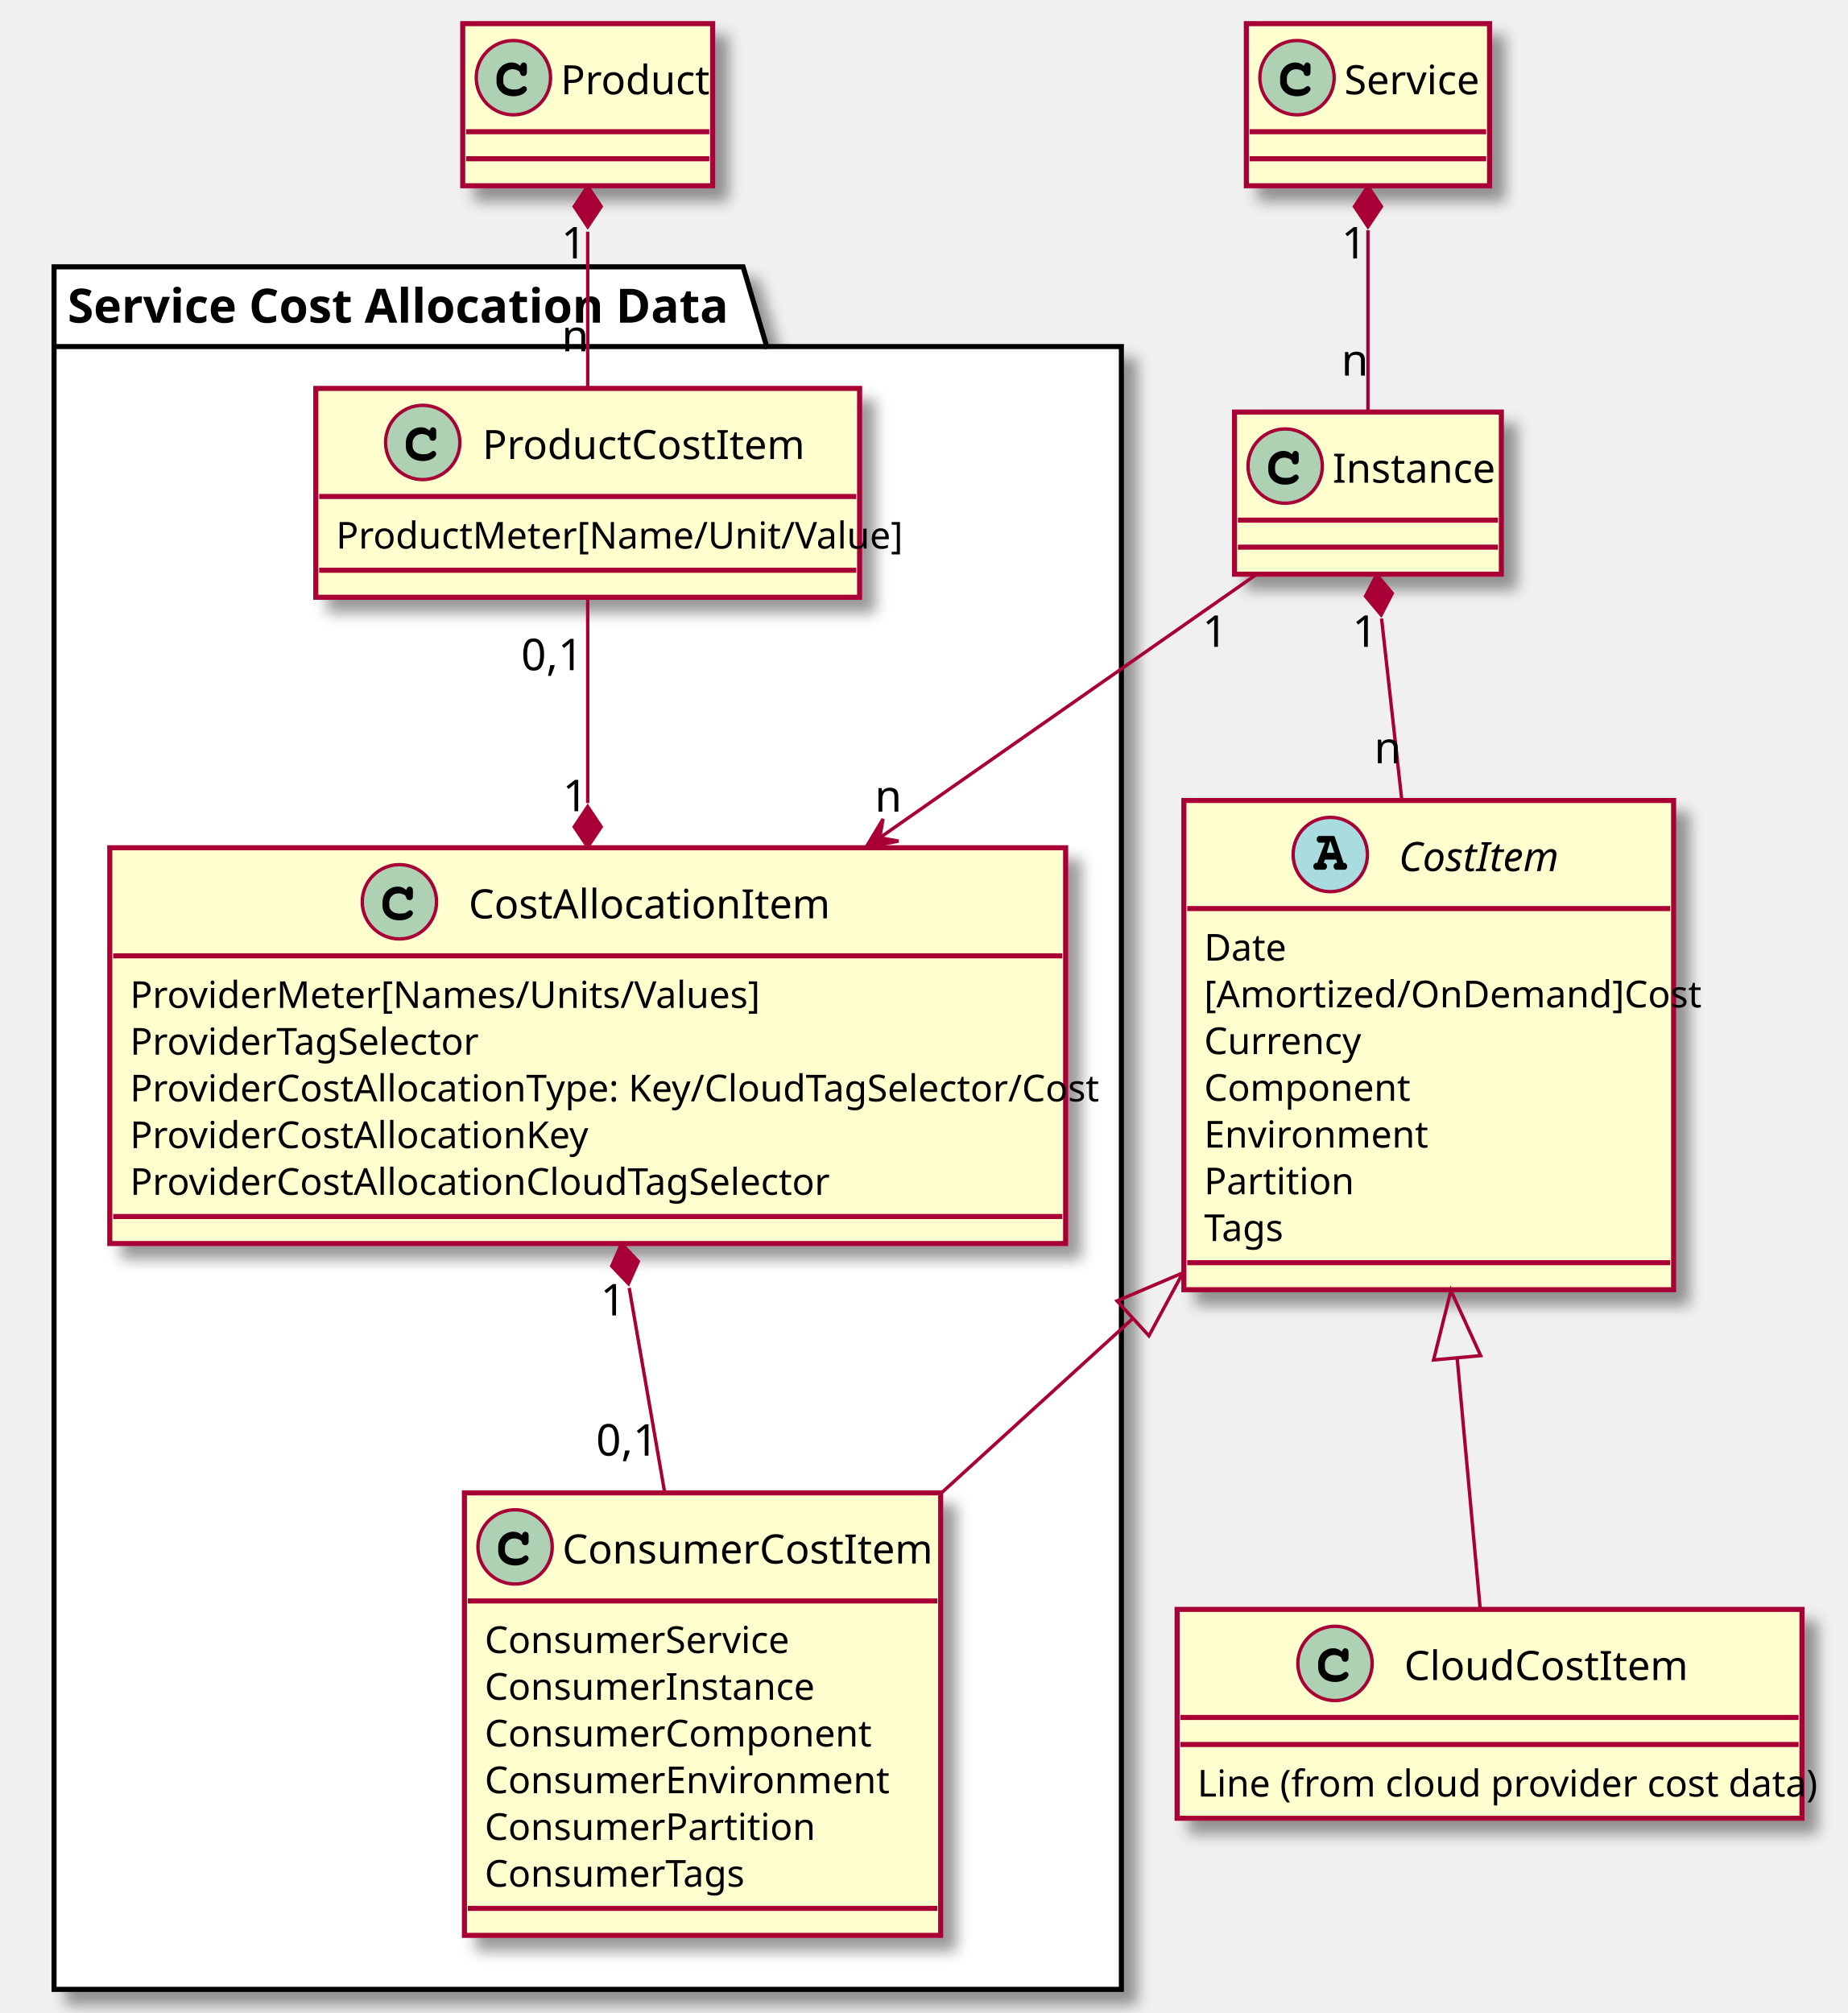
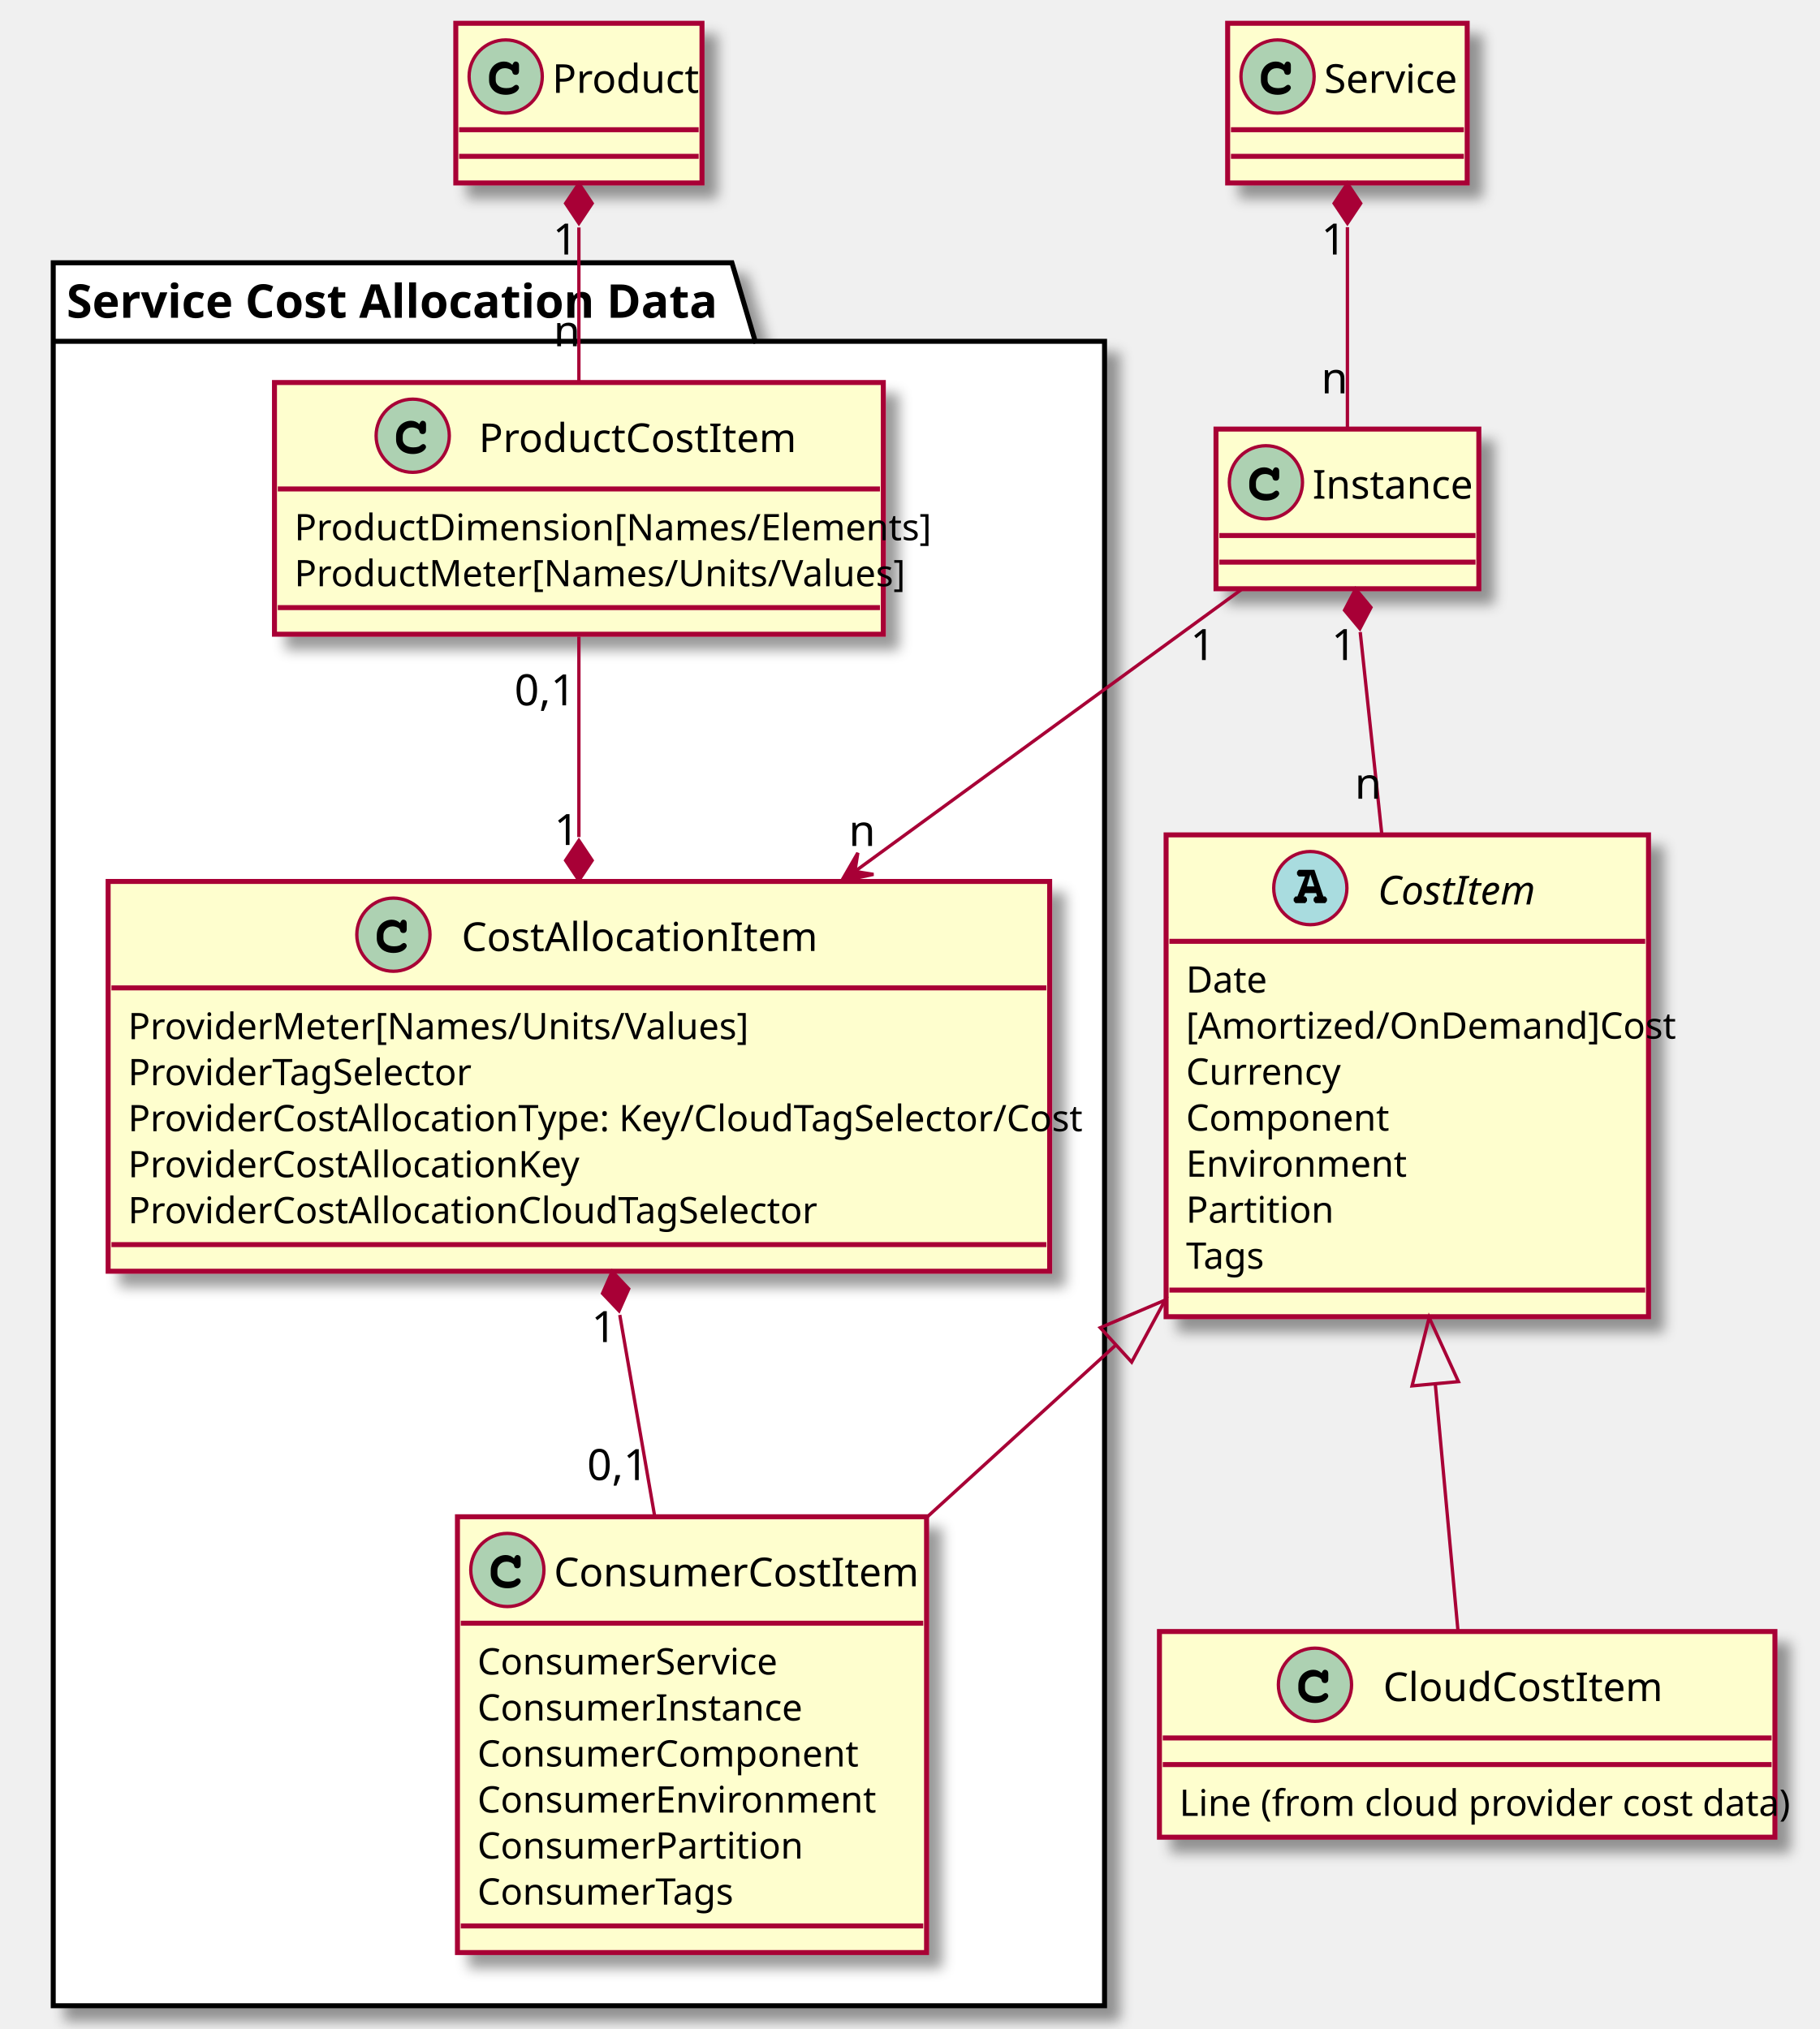
- <svg xmlns="http://www.w3.org/2000/svg" contentScriptType="application/ecmascript" contentStyleType="text/css" height="596px" preserveAspectRatio="none" style="width:547px;height:596px;background:#FFFFFF;" version="1.1" viewBox="0 0 547 596" width="547px" zoomAndPan="magnify">
+ <svg xmlns="http://www.w3.org/2000/svg" contentScriptType="application/ecmascript" contentStyleType="text/css" height="610px" preserveAspectRatio="none" style="width:547px;height:610px;background:#FFFFFF;" version="1.1" viewBox="0 0 547 610" width="547px" zoomAndPan="magnify">
  <defs>
-     <filter height="300%" id="f1wbb1q7ieujnh" width="300%" x="-1" y="-1">
+     <filter height="300%" id="fxy5kkqqsil90" width="300%" x="-1" y="-1">
      <feGaussianBlur result="blurOut" stdDeviation="2.0" />
      <feColorMatrix in="blurOut" result="blurOut2" type="matrix" values="0 0 0 0 0 0 0 0 0 0 0 0 0 0 0 0 0 0 .4 0" />
      <feOffset dx="4.0" dy="4.0" in="blurOut2" result="blurOut3" />
      <feBlend in="SourceGraphic" in2="blurOut3" mode="normal" />
    </filter>
  </defs>
  <g>
-     <polygon fill="#FFFFFF" filter="url(#f1wbb1q7ieujnh)" points="16,79,220,79,227,102.609,332,102.609,332,589,16,589,16,79" style="stroke:#000000;stroke-width:1.5;" />
+     <polygon fill="#FFFFFF" filter="url(#fxy5kkqqsil90)" points="16,79,220,79,227,102.609,332,102.609,332,603,16,603,16,79" style="stroke:#000000;stroke-width:1.5;" />
    <line style="stroke:#000000;stroke-width:1.5;" x1="16" x2="227" y1="102.609" y2="102.609" />
    <text fill="#000000" font-family="sans-serif" font-size="14" font-weight="bold" lengthAdjust="spacing" textLength="198" x="20" y="95.533">Service Cost Allocation Data</text>
-     <rect codeLine="22" fill="#FEFECE" filter="url(#f1wbb1q7ieujnh)" height="117.18" id="CostAllocationItem" style="stroke:#A80036;stroke-width:1.5;" width="283" x="32.5" y="251" />
-     <ellipse cx="118.25" cy="267" fill="#ADD1B2" rx="11" ry="11" style="stroke:#A80036;stroke-width:1.0;" />
-     <path d="M120.25,263.5 Q120.453,263 120.688,262.75 Q120.922,262.5 121.188,262.5 Q121.656,262.5 121.953,262.781 Q122.25,263.062 122.25,263.719 L122.25,265.281 Q122.25,265.938 121.969,266.219 Q121.688,266.5 121.25,266.5 Q120.859,266.5 120.609,266.328 Q120.359,266.156 120.25,265.703 Q120.203,265.391 120.031,265.219 Q119.719,264.891 119.156,264.703 Q118.594,264.5 118.031,264.5 Q117.328,264.5 116.734,264.781 Q116.156,265.062 115.703,265.688 Q115.25,266.312 115.25,267.172 L115.25,268.094 Q115.25,269.125 116.094,269.812 Q116.938,270.5 118.438,270.5 Q119.328,270.5 119.953,270.297 Q120.312,270.188 120.719,269.828 Q120.984,269.625 121.125,269.562 Q121.266,269.5 121.438,269.5 Q121.766,269.5 122,269.766 Q122.25,270.016 122.25,270.375 Q122.25,270.719 121.906,271.125 Q121.406,271.719 120.609,272.047 Q119.562,272.5 118.281,272.5 Q116.781,272.5 115.578,271.906 Q114.609,271.438 113.922,270.422 Q113.25,269.406 113.25,268.203 L113.25,267.109 Q113.25,265.859 113.844,264.766 Q114.453,263.672 115.5,263.094 Q116.562,262.5 117.75,262.5 Q118.469,262.5 119.094,262.75 Q119.719,263 120.25,263.5 Z " fill="#000000" />
-     <text fill="#000000" font-family="sans-serif" font-size="12" lengthAdjust="spacing" textLength="103" x="138.75" y="271.91">CostAllocationItem</text>
-     <line style="stroke:#A80036;stroke-width:1.5;" x1="33.5" x2="314.5" y1="283" y2="283" />
-     <text fill="#000000" font-family="sans-serif" font-size="11" lengthAdjust="spacing" textLength="170" x="38.5" y="298.419">ProviderMeter[Names/Units/Values]</text>
-     <text fill="#000000" font-family="sans-serif" font-size="11" lengthAdjust="spacing" textLength="98" x="38.5" y="312.255">ProviderTagSelector</text>
-     <text fill="#000000" font-family="sans-serif" font-size="11" lengthAdjust="spacing" textLength="271" x="38.5" y="326.091">ProviderCostAllocationType: Key/CloudTagSelector/Cost</text>
-     <text fill="#000000" font-family="sans-serif" font-size="11" lengthAdjust="spacing" textLength="128" x="38.5" y="339.927">ProviderCostAllocationKey</text>
-     <text fill="#000000" font-family="sans-serif" font-size="11" lengthAdjust="spacing" textLength="194" x="38.5" y="353.763">ProviderCostAllocationCloudTagSelector</text>
-     <line style="stroke:#A80036;stroke-width:1.5;" x1="33.5" x2="314.5" y1="360.18" y2="360.18" />
-     <rect codeLine="30" fill="#FEFECE" filter="url(#f1wbb1q7ieujnh)" height="61.836" id="ProductCostItem" style="stroke:#A80036;stroke-width:1.5;" width="161" x="93.5" y="115" />
-     <ellipse cx="125.15" cy="131" fill="#ADD1B2" rx="11" ry="11" style="stroke:#A80036;stroke-width:1.0;" />
-     <path d="M127.15,127.5 Q127.353,127 127.588,126.75 Q127.822,126.5 128.088,126.5 Q128.556,126.5 128.853,126.781 Q129.15,127.062 129.15,127.719 L129.15,129.281 Q129.15,129.938 128.869,130.219 Q128.588,130.5 128.15,130.5 Q127.759,130.5 127.509,130.328 Q127.259,130.156 127.15,129.703 Q127.103,129.391 126.931,129.219 Q126.619,128.891 126.056,128.703 Q125.494,128.5 124.931,128.5 Q124.228,128.5 123.634,128.781 Q123.056,129.062 122.603,129.688 Q122.15,130.312 122.15,131.172 L122.15,132.094 Q122.15,133.125 122.994,133.812 Q123.838,134.5 125.338,134.5 Q126.228,134.5 126.853,134.297 Q127.213,134.188 127.619,133.828 Q127.884,133.625 128.025,133.562 Q128.166,133.5 128.338,133.5 Q128.666,133.5 128.9,133.766 Q129.15,134.016 129.15,134.375 Q129.15,134.719 128.806,135.125 Q128.306,135.719 127.509,136.047 Q126.463,136.5 125.181,136.5 Q123.681,136.5 122.478,135.906 Q121.509,135.438 120.822,134.422 Q120.15,133.406 120.15,132.203 L120.15,131.109 Q120.15,129.859 120.744,128.766 Q121.353,127.672 122.4,127.094 Q123.463,126.5 124.65,126.5 Q125.369,126.5 125.994,126.75 Q126.619,127 127.15,127.5 Z " fill="#000000" />
-     <text fill="#000000" font-family="sans-serif" font-size="12" lengthAdjust="spacing" textLength="92" x="142.85" y="135.91">ProductCostItem</text>
-     <line style="stroke:#A80036;stroke-width:1.5;" x1="94.5" x2="253.5" y1="147" y2="147" />
-     <text fill="#000000" font-family="sans-serif" font-size="11" lengthAdjust="spacing" textLength="149" x="99.5" y="162.419">ProductMeter[Name/Unit/Value]</text>
-     <line style="stroke:#A80036;stroke-width:1.5;" x1="94.5" x2="253.5" y1="168.836" y2="168.836" />
-     <rect codeLine="34" fill="#FEFECE" filter="url(#f1wbb1q7ieujnh)" height="131.016" id="ConsumerCostItem" style="stroke:#A80036;stroke-width:1.5;" width="141" x="137.5" y="442" />
-     <ellipse cx="152.5" cy="458" fill="#ADD1B2" rx="11" ry="11" style="stroke:#A80036;stroke-width:1.0;" />
-     <path d="M154.5,454.5 Q154.703,454 154.938,453.75 Q155.172,453.5 155.438,453.5 Q155.906,453.5 156.203,453.781 Q156.5,454.062 156.5,454.719 L156.5,456.281 Q156.5,456.938 156.219,457.219 Q155.938,457.5 155.5,457.5 Q155.109,457.5 154.859,457.328 Q154.609,457.156 154.5,456.703 Q154.453,456.391 154.281,456.219 Q153.969,455.891 153.406,455.703 Q152.844,455.5 152.281,455.5 Q151.578,455.5 150.984,455.781 Q150.406,456.062 149.953,456.688 Q149.5,457.312 149.5,458.172 L149.5,459.094 Q149.5,460.125 150.344,460.812 Q151.188,461.5 152.688,461.5 Q153.578,461.5 154.203,461.297 Q154.562,461.188 154.969,460.828 Q155.234,460.625 155.375,460.562 Q155.516,460.5 155.688,460.5 Q156.016,460.5 156.25,460.766 Q156.5,461.016 156.5,461.375 Q156.5,461.719 156.156,462.125 Q155.656,462.719 154.859,463.047 Q153.812,463.5 152.531,463.5 Q151.031,463.5 149.828,462.906 Q148.859,462.438 148.172,461.422 Q147.5,460.406 147.5,459.203 L147.5,458.109 Q147.5,456.859 148.094,455.766 Q148.703,454.672 149.75,454.094 Q150.812,453.5 152,453.5 Q152.719,453.5 153.344,453.75 Q153.969,454 154.5,454.5 Z " fill="#000000" />
-     <text fill="#000000" font-family="sans-serif" font-size="12" lengthAdjust="spacing" textLength="109" x="166.5" y="462.91">ConsumerCostItem</text>
-     <line style="stroke:#A80036;stroke-width:1.5;" x1="138.5" x2="277.5" y1="474" y2="474" />
-     <text fill="#000000" font-family="sans-serif" font-size="11" lengthAdjust="spacing" textLength="86" x="143.5" y="489.419">ConsumerService</text>
-     <text fill="#000000" font-family="sans-serif" font-size="11" lengthAdjust="spacing" textLength="90" x="143.5" y="503.255">ConsumerInstance</text>
-     <text fill="#000000" font-family="sans-serif" font-size="11" lengthAdjust="spacing" textLength="103" x="143.5" y="517.091">ConsumerComponent</text>
-     <text fill="#000000" font-family="sans-serif" font-size="11" lengthAdjust="spacing" textLength="108" x="143.5" y="530.927">ConsumerEnvironment</text>
-     <text fill="#000000" font-family="sans-serif" font-size="11" lengthAdjust="spacing" textLength="87" x="143.5" y="544.763">ConsumerPartition</text>
-     <text fill="#000000" font-family="sans-serif" font-size="11" lengthAdjust="spacing" textLength="73" x="143.5" y="558.599">ConsumerTags</text>
-     <line style="stroke:#A80036;stroke-width:1.5;" x1="138.5" x2="277.5" y1="565.016" y2="565.016" />
-     <rect codeLine="2" fill="#FEFECE" filter="url(#f1wbb1q7ieujnh)" height="48" id="Product" style="stroke:#A80036;stroke-width:1.5;" width="74" x="137" y="7" />
+     <rect codeLine="22" fill="#FEFECE" filter="url(#fxy5kkqqsil90)" height="117.18" id="CostAllocationItem" style="stroke:#A80036;stroke-width:1.5;" width="283" x="32.5" y="265" />
+     <ellipse cx="118.25" cy="281" fill="#ADD1B2" rx="11" ry="11" style="stroke:#A80036;stroke-width:1.0;" />
+     <path d="M120.25,277.5 Q120.453,277 120.688,276.75 Q120.922,276.5 121.188,276.5 Q121.656,276.5 121.953,276.781 Q122.25,277.062 122.25,277.719 L122.25,279.281 Q122.25,279.938 121.969,280.219 Q121.688,280.5 121.25,280.5 Q120.859,280.5 120.609,280.328 Q120.359,280.156 120.25,279.703 Q120.203,279.391 120.031,279.219 Q119.719,278.891 119.156,278.703 Q118.594,278.5 118.031,278.5 Q117.328,278.5 116.734,278.781 Q116.156,279.062 115.703,279.688 Q115.25,280.312 115.25,281.172 L115.25,282.094 Q115.25,283.125 116.094,283.812 Q116.938,284.5 118.438,284.5 Q119.328,284.5 119.953,284.297 Q120.312,284.188 120.719,283.828 Q120.984,283.625 121.125,283.562 Q121.266,283.5 121.438,283.5 Q121.766,283.5 122,283.766 Q122.25,284.016 122.25,284.375 Q122.25,284.719 121.906,285.125 Q121.406,285.719 120.609,286.047 Q119.562,286.5 118.281,286.5 Q116.781,286.5 115.578,285.906 Q114.609,285.438 113.922,284.422 Q113.25,283.406 113.25,282.203 L113.25,281.109 Q113.25,279.859 113.844,278.766 Q114.453,277.672 115.5,277.094 Q116.562,276.5 117.75,276.5 Q118.469,276.5 119.094,276.75 Q119.719,277 120.25,277.5 Z " fill="#000000" />
+     <text fill="#000000" font-family="sans-serif" font-size="12" lengthAdjust="spacing" textLength="103" x="138.75" y="285.91">CostAllocationItem</text>
+     <line style="stroke:#A80036;stroke-width:1.5;" x1="33.5" x2="314.5" y1="297" y2="297" />
+     <text fill="#000000" font-family="sans-serif" font-size="11" lengthAdjust="spacing" textLength="170" x="38.5" y="312.419">ProviderMeter[Names/Units/Values]</text>
+     <text fill="#000000" font-family="sans-serif" font-size="11" lengthAdjust="spacing" textLength="98" x="38.5" y="326.255">ProviderTagSelector</text>
+     <text fill="#000000" font-family="sans-serif" font-size="11" lengthAdjust="spacing" textLength="271" x="38.5" y="340.091">ProviderCostAllocationType: Key/CloudTagSelector/Cost</text>
+     <text fill="#000000" font-family="sans-serif" font-size="11" lengthAdjust="spacing" textLength="128" x="38.5" y="353.927">ProviderCostAllocationKey</text>
+     <text fill="#000000" font-family="sans-serif" font-size="11" lengthAdjust="spacing" textLength="194" x="38.5" y="367.763">ProviderCostAllocationCloudTagSelector</text>
+     <line style="stroke:#A80036;stroke-width:1.5;" x1="33.5" x2="314.5" y1="374.18" y2="374.18" />
+     <rect codeLine="30" fill="#FEFECE" filter="url(#fxy5kkqqsil90)" height="75.672" id="ProductCostItem" style="stroke:#A80036;stroke-width:1.5;" width="183" x="82.5" y="115" />
+     <ellipse cx="124.05" cy="131" fill="#ADD1B2" rx="11" ry="11" style="stroke:#A80036;stroke-width:1.0;" />
+     <path d="M126.05,127.5 Q126.253,127 126.487,126.75 Q126.722,126.5 126.987,126.5 Q127.456,126.5 127.753,126.781 Q128.05,127.062 128.05,127.719 L128.05,129.281 Q128.05,129.938 127.769,130.219 Q127.487,130.5 127.05,130.5 Q126.659,130.5 126.409,130.328 Q126.159,130.156 126.05,129.703 Q126.003,129.391 125.831,129.219 Q125.519,128.891 124.956,128.703 Q124.394,128.5 123.831,128.5 Q123.128,128.5 122.534,128.781 Q121.956,129.062 121.503,129.688 Q121.05,130.312 121.05,131.172 L121.05,132.094 Q121.05,133.125 121.894,133.812 Q122.737,134.5 124.237,134.5 Q125.128,134.5 125.753,134.297 Q126.112,134.188 126.519,133.828 Q126.784,133.625 126.925,133.562 Q127.066,133.5 127.237,133.5 Q127.566,133.5 127.8,133.766 Q128.05,134.016 128.05,134.375 Q128.05,134.719 127.706,135.125 Q127.206,135.719 126.409,136.047 Q125.362,136.5 124.081,136.5 Q122.581,136.5 121.378,135.906 Q120.409,135.438 119.722,134.422 Q119.05,133.406 119.05,132.203 L119.05,131.109 Q119.05,129.859 119.644,128.766 Q120.253,127.672 121.3,127.094 Q122.362,126.5 123.55,126.5 Q124.269,126.5 124.894,126.75 Q125.519,127 126.05,127.5 Z " fill="#000000" />
+     <text fill="#000000" font-family="sans-serif" font-size="12" lengthAdjust="spacing" textLength="92" x="143.95" y="135.91">ProductCostItem</text>
+     <line style="stroke:#A80036;stroke-width:1.5;" x1="83.5" x2="264.5" y1="147" y2="147" />
+     <text fill="#000000" font-family="sans-serif" font-size="11" lengthAdjust="spacing" textLength="171" x="88.5" y="162.419">ProductDimension[Names/Elements]</text>
+     <text fill="#000000" font-family="sans-serif" font-size="11" lengthAdjust="spacing" textLength="167" x="88.5" y="176.255">ProductMeter[Names/Units/Values]</text>
+     <line style="stroke:#A80036;stroke-width:1.5;" x1="83.5" x2="264.5" y1="182.672" y2="182.672" />
+     <rect codeLine="35" fill="#FEFECE" filter="url(#fxy5kkqqsil90)" height="131.016" id="ConsumerCostItem" style="stroke:#A80036;stroke-width:1.5;" width="141" x="137.5" y="456" />
+     <ellipse cx="152.5" cy="472" fill="#ADD1B2" rx="11" ry="11" style="stroke:#A80036;stroke-width:1.0;" />
+     <path d="M154.5,468.5 Q154.703,468 154.938,467.75 Q155.172,467.5 155.438,467.5 Q155.906,467.5 156.203,467.781 Q156.5,468.062 156.5,468.719 L156.5,470.281 Q156.5,470.938 156.219,471.219 Q155.938,471.5 155.5,471.5 Q155.109,471.5 154.859,471.328 Q154.609,471.156 154.5,470.703 Q154.453,470.391 154.281,470.219 Q153.969,469.891 153.406,469.703 Q152.844,469.5 152.281,469.5 Q151.578,469.5 150.984,469.781 Q150.406,470.062 149.953,470.688 Q149.5,471.312 149.5,472.172 L149.5,473.094 Q149.5,474.125 150.344,474.812 Q151.188,475.5 152.688,475.5 Q153.578,475.5 154.203,475.297 Q154.562,475.188 154.969,474.828 Q155.234,474.625 155.375,474.562 Q155.516,474.5 155.688,474.5 Q156.016,474.5 156.25,474.766 Q156.5,475.016 156.5,475.375 Q156.5,475.719 156.156,476.125 Q155.656,476.719 154.859,477.047 Q153.812,477.5 152.531,477.5 Q151.031,477.5 149.828,476.906 Q148.859,476.438 148.172,475.422 Q147.5,474.406 147.5,473.203 L147.5,472.109 Q147.5,470.859 148.094,469.766 Q148.703,468.672 149.75,468.094 Q150.812,467.5 152,467.5 Q152.719,467.5 153.344,467.75 Q153.969,468 154.5,468.5 Z " fill="#000000" />
+     <text fill="#000000" font-family="sans-serif" font-size="12" lengthAdjust="spacing" textLength="109" x="166.5" y="476.91">ConsumerCostItem</text>
+     <line style="stroke:#A80036;stroke-width:1.5;" x1="138.5" x2="277.5" y1="488" y2="488" />
+     <text fill="#000000" font-family="sans-serif" font-size="11" lengthAdjust="spacing" textLength="86" x="143.5" y="503.419">ConsumerService</text>
+     <text fill="#000000" font-family="sans-serif" font-size="11" lengthAdjust="spacing" textLength="90" x="143.5" y="517.255">ConsumerInstance</text>
+     <text fill="#000000" font-family="sans-serif" font-size="11" lengthAdjust="spacing" textLength="103" x="143.5" y="531.091">ConsumerComponent</text>
+     <text fill="#000000" font-family="sans-serif" font-size="11" lengthAdjust="spacing" textLength="108" x="143.5" y="544.927">ConsumerEnvironment</text>
+     <text fill="#000000" font-family="sans-serif" font-size="11" lengthAdjust="spacing" textLength="87" x="143.5" y="558.763">ConsumerPartition</text>
+     <text fill="#000000" font-family="sans-serif" font-size="11" lengthAdjust="spacing" textLength="73" x="143.5" y="572.599">ConsumerTags</text>
+     <line style="stroke:#A80036;stroke-width:1.5;" x1="138.5" x2="277.5" y1="579.016" y2="579.016" />
+     <rect codeLine="2" fill="#FEFECE" filter="url(#fxy5kkqqsil90)" height="48" id="Product" style="stroke:#A80036;stroke-width:1.5;" width="74" x="137" y="7" />
    <ellipse cx="152" cy="23" fill="#ADD1B2" rx="11" ry="11" style="stroke:#A80036;stroke-width:1.0;" />
    <path d="M154,19.5 Q154.203,19 154.438,18.75 Q154.672,18.5 154.938,18.5 Q155.406,18.5 155.703,18.781 Q156,19.062 156,19.719 L156,21.281 Q156,21.938 155.719,22.219 Q155.438,22.5 155,22.5 Q154.609,22.5 154.359,22.328 Q154.109,22.156 154,21.703 Q153.953,21.391 153.781,21.219 Q153.469,20.891 152.906,20.703 Q152.344,20.5 151.781,20.5 Q151.078,20.5 150.484,20.781 Q149.906,21.062 149.453,21.688 Q149,22.312 149,23.172 L149,24.094 Q149,25.125 149.844,25.812 Q150.688,26.5 152.188,26.5 Q153.078,26.5 153.703,26.297 Q154.062,26.188 154.469,25.828 Q154.734,25.625 154.875,25.562 Q155.016,25.5 155.188,25.5 Q155.516,25.5 155.75,25.766 Q156,26.016 156,26.375 Q156,26.719 155.656,27.125 Q155.156,27.719 154.359,28.047 Q153.312,28.5 152.031,28.5 Q150.531,28.5 149.328,27.906 Q148.359,27.438 147.672,26.422 Q147,25.406 147,24.203 L147,23.109 Q147,21.859 147.594,20.766 Q148.203,19.672 149.25,19.094 Q150.312,18.5 151.5,18.5 Q152.219,18.5 152.844,18.75 Q153.469,19 154,19.5 Z " fill="#000000" />
    <text fill="#000000" font-family="sans-serif" font-size="12" lengthAdjust="spacing" textLength="42" x="166" y="27.91">Product</text>
    <line style="stroke:#A80036;stroke-width:1.5;" x1="138" x2="210" y1="39" y2="39" />
    <line style="stroke:#A80036;stroke-width:1.5;" x1="138" x2="210" y1="47" y2="47" />
-     <rect codeLine="4" fill="#FEFECE" filter="url(#f1wbb1q7ieujnh)" height="48" id="Service" style="stroke:#A80036;stroke-width:1.5;" width="72" x="369" y="7" />
+     <rect codeLine="4" fill="#FEFECE" filter="url(#fxy5kkqqsil90)" height="48" id="Service" style="stroke:#A80036;stroke-width:1.5;" width="72" x="369" y="7" />
    <ellipse cx="384" cy="23" fill="#ADD1B2" rx="11" ry="11" style="stroke:#A80036;stroke-width:1.0;" />
    <path d="M386,19.5 Q386.203,19 386.438,18.75 Q386.672,18.5 386.938,18.5 Q387.406,18.5 387.703,18.781 Q388,19.062 388,19.719 L388,21.281 Q388,21.938 387.719,22.219 Q387.438,22.5 387,22.5 Q386.609,22.5 386.359,22.328 Q386.109,22.156 386,21.703 Q385.953,21.391 385.781,21.219 Q385.469,20.891 384.906,20.703 Q384.344,20.5 383.781,20.5 Q383.078,20.5 382.484,20.781 Q381.906,21.062 381.453,21.688 Q381,22.312 381,23.172 L381,24.094 Q381,25.125 381.844,25.812 Q382.688,26.5 384.188,26.5 Q385.078,26.5 385.703,26.297 Q386.062,26.188 386.469,25.828 Q386.734,25.625 386.875,25.562 Q387.016,25.5 387.188,25.5 Q387.516,25.5 387.75,25.766 Q388,26.016 388,26.375 Q388,26.719 387.656,27.125 Q387.156,27.719 386.359,28.047 Q385.312,28.5 384.031,28.5 Q382.531,28.5 381.328,27.906 Q380.359,27.438 379.672,26.422 Q379,25.406 379,24.203 L379,23.109 Q379,21.859 379.594,20.766 Q380.203,19.672 381.25,19.094 Q382.312,18.5 383.5,18.5 Q384.219,18.5 384.844,18.75 Q385.469,19 386,19.5 Z " fill="#000000" />
    <text fill="#000000" font-family="sans-serif" font-size="12" lengthAdjust="spacing" textLength="40" x="398" y="27.91">Service</text>
    <line style="stroke:#A80036;stroke-width:1.5;" x1="370" x2="440" y1="39" y2="39" />
    <line style="stroke:#A80036;stroke-width:1.5;" x1="370" x2="440" y1="47" y2="47" />
-     <rect codeLine="6" fill="#FEFECE" filter="url(#f1wbb1q7ieujnh)" height="48" id="Instance" style="stroke:#A80036;stroke-width:1.5;" width="79" x="365.5" y="122" />
-     <ellipse cx="380.5" cy="138" fill="#ADD1B2" rx="11" ry="11" style="stroke:#A80036;stroke-width:1.0;" />
-     <path d="M382.5,134.5 Q382.703,134 382.938,133.75 Q383.172,133.5 383.438,133.5 Q383.906,133.5 384.203,133.781 Q384.5,134.062 384.5,134.719 L384.5,136.281 Q384.5,136.938 384.219,137.219 Q383.938,137.5 383.5,137.5 Q383.109,137.5 382.859,137.328 Q382.609,137.156 382.5,136.703 Q382.453,136.391 382.281,136.219 Q381.969,135.891 381.406,135.703 Q380.844,135.5 380.281,135.5 Q379.578,135.5 378.984,135.781 Q378.406,136.062 377.953,136.688 Q377.5,137.312 377.5,138.172 L377.5,139.094 Q377.5,140.125 378.344,140.812 Q379.188,141.5 380.688,141.5 Q381.578,141.5 382.203,141.297 Q382.562,141.188 382.969,140.828 Q383.234,140.625 383.375,140.562 Q383.516,140.5 383.688,140.5 Q384.016,140.5 384.25,140.766 Q384.5,141.016 384.5,141.375 Q384.5,141.719 384.156,142.125 Q383.656,142.719 382.859,143.047 Q381.812,143.5 380.531,143.5 Q379.031,143.5 377.828,142.906 Q376.859,142.438 376.172,141.422 Q375.5,140.406 375.5,139.203 L375.5,138.109 Q375.5,136.859 376.094,135.766 Q376.703,134.672 377.75,134.094 Q378.812,133.5 380,133.5 Q380.719,133.5 381.344,133.75 Q381.969,134 382.5,134.5 Z " fill="#000000" />
-     <text fill="#000000" font-family="sans-serif" font-size="12" lengthAdjust="spacing" textLength="47" x="394.5" y="142.91">Instance</text>
-     <line style="stroke:#A80036;stroke-width:1.5;" x1="366.5" x2="443.5" y1="154" y2="154" />
-     <line style="stroke:#A80036;stroke-width:1.5;" x1="366.5" x2="443.5" y1="162" y2="162" />
-     <rect codeLine="9" fill="#FEFECE" filter="url(#f1wbb1q7ieujnh)" height="144.852" id="CostItem" style="stroke:#A80036;stroke-width:1.5;" width="145" x="350.5" y="237" />
-     <ellipse cx="393.85" cy="253" fill="#A9DCDF" rx="11" ry="11" style="stroke:#A80036;stroke-width:1.0;" />
-     <path d="M395.6,254.5 L392.303,254.5 L391.866,255.5 L391.866,255.5 L392.334,255.5 L392.85,256.125 L392.85,256.5 L392.85,256.875 L392.334,257.5 L391.866,257.5 L389.975,257.5 L389.366,257.5 L388.85,256.875 L388.85,256.5 L388.85,256.125 L389.366,255.5 L389.975,255.5 L392.288,249.5 L391.413,249.5 L390.366,249.5 L389.85,248.875 L389.85,248.5 L389.85,248.125 L390.366,247.5 L391.413,247.5 L395.084,247.5 L397.772,255.5 L398.334,255.5 L398.334,255.5 L398.85,256.125 L398.85,256.5 L398.85,256.875 L398.334,257.5 L397.772,257.5 L395.881,257.5 L395.366,257.5 L394.85,256.875 L394.85,256.5 L394.85,256.125 L395.366,255.5 L395.881,255.5 L395.881,255.5 L395.6,254.5 Z M395.053,252.5 L393.85,248.922 L392.819,252.5 L395.053,252.5 Z " fill="#000000" />
-     <text fill="#000000" font-family="sans-serif" font-size="12" font-style="italic" lengthAdjust="spacing" textLength="50" x="414.15" y="257.91">CostItem</text>
-     <line style="stroke:#A80036;stroke-width:1.5;" x1="351.5" x2="494.5" y1="269" y2="269" />
-     <text fill="#000000" font-family="sans-serif" font-size="11" lengthAdjust="spacing" textLength="22" x="356.5" y="284.419">Date</text>
-     <text fill="#000000" font-family="sans-serif" font-size="11" lengthAdjust="spacing" textLength="133" x="356.5" y="298.255">[Amortized/OnDemand]Cost</text>
-     <text fill="#000000" font-family="sans-serif" font-size="11" lengthAdjust="spacing" textLength="45" x="356.5" y="312.091">Currency</text>
-     <text fill="#000000" font-family="sans-serif" font-size="11" lengthAdjust="spacing" textLength="54" x="356.5" y="325.927">Component</text>
-     <text fill="#000000" font-family="sans-serif" font-size="11" lengthAdjust="spacing" textLength="59" x="356.5" y="339.763">Environment</text>
-     <text fill="#000000" font-family="sans-serif" font-size="11" lengthAdjust="spacing" textLength="38" x="356.5" y="353.599">Partition</text>
-     <text fill="#000000" font-family="sans-serif" font-size="11" lengthAdjust="spacing" textLength="24" x="356.5" y="367.435">Tags</text>
-     <line style="stroke:#A80036;stroke-width:1.5;" x1="351.5" x2="494.5" y1="373.852" y2="373.852" />
-     <rect codeLine="51" fill="#FEFECE" filter="url(#f1wbb1q7ieujnh)" height="61.836" id="CloudCostItem" style="stroke:#A80036;stroke-width:1.5;" width="185" x="348.5" y="476.5" />
-     <ellipse cx="395.25" cy="492.5" fill="#ADD1B2" rx="11" ry="11" style="stroke:#A80036;stroke-width:1.0;" />
-     <path d="M397.25,489 Q397.453,488.5 397.688,488.25 Q397.922,488 398.188,488 Q398.656,488 398.953,488.281 Q399.25,488.562 399.25,489.219 L399.25,490.781 Q399.25,491.438 398.969,491.719 Q398.688,492 398.25,492 Q397.859,492 397.609,491.828 Q397.359,491.656 397.25,491.203 Q397.203,490.891 397.031,490.719 Q396.719,490.391 396.156,490.203 Q395.594,490 395.031,490 Q394.328,490 393.734,490.281 Q393.156,490.562 392.703,491.188 Q392.25,491.812 392.25,492.672 L392.25,493.594 Q392.25,494.625 393.094,495.312 Q393.938,496 395.438,496 Q396.328,496 396.953,495.797 Q397.312,495.688 397.719,495.328 Q397.984,495.125 398.125,495.062 Q398.266,495 398.438,495 Q398.766,495 399,495.266 Q399.25,495.516 399.25,495.875 Q399.25,496.219 398.906,496.625 Q398.406,497.219 397.609,497.547 Q396.562,498 395.281,498 Q393.781,498 392.578,497.406 Q391.609,496.938 390.922,495.922 Q390.25,494.906 390.25,493.703 L390.25,492.609 Q390.25,491.359 390.844,490.266 Q391.453,489.172 392.5,488.594 Q393.562,488 394.75,488 Q395.469,488 396.094,488.25 Q396.719,488.5 397.25,489 Z " fill="#000000" />
-     <text fill="#000000" font-family="sans-serif" font-size="12" lengthAdjust="spacing" textLength="83" x="415.75" y="497.41">CloudCostItem</text>
-     <line style="stroke:#A80036;stroke-width:1.5;" x1="349.5" x2="532.5" y1="508.5" y2="508.5" />
-     <line style="stroke:#A80036;stroke-width:1.5;" x1="349.5" x2="532.5" y1="516.5" y2="516.5" />
-     <text fill="#000000" font-family="sans-serif" font-size="11" lengthAdjust="spacing" textLength="173" x="354.5" y="531.919">Line (from cloud provider cost data)</text>
-     <path codeLine="7" d="M405,68.17 C405,85.78 405,106.44 405,121.89 " fill="none" id="Service-backto-Instance" style="stroke:#A80036;stroke-width:1.0;" />
+     <rect codeLine="6" fill="#FEFECE" filter="url(#fxy5kkqqsil90)" height="48" id="Instance" style="stroke:#A80036;stroke-width:1.5;" width="79" x="365.5" y="129" />
+     <ellipse cx="380.5" cy="145" fill="#ADD1B2" rx="11" ry="11" style="stroke:#A80036;stroke-width:1.0;" />
+     <path d="M382.5,141.5 Q382.703,141 382.938,140.75 Q383.172,140.5 383.438,140.5 Q383.906,140.5 384.203,140.781 Q384.5,141.062 384.5,141.719 L384.5,143.281 Q384.5,143.938 384.219,144.219 Q383.938,144.5 383.5,144.5 Q383.109,144.5 382.859,144.328 Q382.609,144.156 382.5,143.703 Q382.453,143.391 382.281,143.219 Q381.969,142.891 381.406,142.703 Q380.844,142.5 380.281,142.5 Q379.578,142.5 378.984,142.781 Q378.406,143.062 377.953,143.688 Q377.5,144.312 377.5,145.172 L377.5,146.094 Q377.5,147.125 378.344,147.812 Q379.188,148.5 380.688,148.5 Q381.578,148.5 382.203,148.297 Q382.562,148.188 382.969,147.828 Q383.234,147.625 383.375,147.562 Q383.516,147.5 383.688,147.5 Q384.016,147.5 384.25,147.766 Q384.5,148.016 384.5,148.375 Q384.5,148.719 384.156,149.125 Q383.656,149.719 382.859,150.047 Q381.812,150.5 380.531,150.5 Q379.031,150.5 377.828,149.906 Q376.859,149.438 376.172,148.422 Q375.5,147.406 375.5,146.203 L375.5,145.109 Q375.5,143.859 376.094,142.766 Q376.703,141.672 377.75,141.094 Q378.812,140.5 380,140.5 Q380.719,140.5 381.344,140.75 Q381.969,141 382.5,141.5 Z " fill="#000000" />
+     <text fill="#000000" font-family="sans-serif" font-size="12" lengthAdjust="spacing" textLength="47" x="394.5" y="149.91">Instance</text>
+     <line style="stroke:#A80036;stroke-width:1.5;" x1="366.5" x2="443.5" y1="161" y2="161" />
+     <line style="stroke:#A80036;stroke-width:1.5;" x1="366.5" x2="443.5" y1="169" y2="169" />
+     <rect codeLine="9" fill="#FEFECE" filter="url(#fxy5kkqqsil90)" height="144.852" id="CostItem" style="stroke:#A80036;stroke-width:1.5;" width="145" x="350.5" y="251" />
+     <ellipse cx="393.85" cy="267" fill="#A9DCDF" rx="11" ry="11" style="stroke:#A80036;stroke-width:1.0;" />
+     <path d="M395.6,268.5 L392.303,268.5 L391.866,269.5 L391.866,269.5 L392.334,269.5 L392.85,270.125 L392.85,270.5 L392.85,270.875 L392.334,271.5 L391.866,271.5 L389.975,271.5 L389.366,271.5 L388.85,270.875 L388.85,270.5 L388.85,270.125 L389.366,269.5 L389.975,269.5 L392.288,263.5 L391.413,263.5 L390.366,263.5 L389.85,262.875 L389.85,262.5 L389.85,262.125 L390.366,261.5 L391.413,261.5 L395.084,261.5 L397.772,269.5 L398.334,269.5 L398.334,269.5 L398.85,270.125 L398.85,270.5 L398.85,270.875 L398.334,271.5 L397.772,271.5 L395.881,271.5 L395.366,271.5 L394.85,270.875 L394.85,270.5 L394.85,270.125 L395.366,269.5 L395.881,269.5 L395.881,269.5 L395.6,268.5 Z M395.053,266.5 L393.85,262.922 L392.819,266.5 L395.053,266.5 Z " fill="#000000" />
+     <text fill="#000000" font-family="sans-serif" font-size="12" font-style="italic" lengthAdjust="spacing" textLength="50" x="414.15" y="271.91">CostItem</text>
+     <line style="stroke:#A80036;stroke-width:1.5;" x1="351.5" x2="494.5" y1="283" y2="283" />
+     <text fill="#000000" font-family="sans-serif" font-size="11" lengthAdjust="spacing" textLength="22" x="356.5" y="298.419">Date</text>
+     <text fill="#000000" font-family="sans-serif" font-size="11" lengthAdjust="spacing" textLength="133" x="356.5" y="312.255">[Amortized/OnDemand]Cost</text>
+     <text fill="#000000" font-family="sans-serif" font-size="11" lengthAdjust="spacing" textLength="45" x="356.5" y="326.091">Currency</text>
+     <text fill="#000000" font-family="sans-serif" font-size="11" lengthAdjust="spacing" textLength="54" x="356.5" y="339.927">Component</text>
+     <text fill="#000000" font-family="sans-serif" font-size="11" lengthAdjust="spacing" textLength="59" x="356.5" y="353.763">Environment</text>
+     <text fill="#000000" font-family="sans-serif" font-size="11" lengthAdjust="spacing" textLength="38" x="356.5" y="367.599">Partition</text>
+     <text fill="#000000" font-family="sans-serif" font-size="11" lengthAdjust="spacing" textLength="24" x="356.5" y="381.435">Tags</text>
+     <line style="stroke:#A80036;stroke-width:1.5;" x1="351.5" x2="494.5" y1="387.852" y2="387.852" />
+     <rect codeLine="52" fill="#FEFECE" filter="url(#fxy5kkqqsil90)" height="61.836" id="CloudCostItem" style="stroke:#A80036;stroke-width:1.5;" width="185" x="348.5" y="490.5" />
+     <ellipse cx="395.25" cy="506.5" fill="#ADD1B2" rx="11" ry="11" style="stroke:#A80036;stroke-width:1.0;" />
+     <path d="M397.25,503 Q397.453,502.5 397.688,502.25 Q397.922,502 398.188,502 Q398.656,502 398.953,502.281 Q399.25,502.562 399.25,503.219 L399.25,504.781 Q399.25,505.438 398.969,505.719 Q398.688,506 398.25,506 Q397.859,506 397.609,505.828 Q397.359,505.656 397.25,505.203 Q397.203,504.891 397.031,504.719 Q396.719,504.391 396.156,504.203 Q395.594,504 395.031,504 Q394.328,504 393.734,504.281 Q393.156,504.562 392.703,505.188 Q392.25,505.812 392.25,506.672 L392.25,507.594 Q392.25,508.625 393.094,509.312 Q393.938,510 395.438,510 Q396.328,510 396.953,509.797 Q397.312,509.688 397.719,509.328 Q397.984,509.125 398.125,509.062 Q398.266,509 398.438,509 Q398.766,509 399,509.266 Q399.25,509.516 399.25,509.875 Q399.25,510.219 398.906,510.625 Q398.406,511.219 397.609,511.547 Q396.562,512 395.281,512 Q393.781,512 392.578,511.406 Q391.609,510.938 390.922,509.922 Q390.25,508.906 390.25,507.703 L390.25,506.609 Q390.25,505.359 390.844,504.266 Q391.453,503.172 392.5,502.594 Q393.562,502 394.75,502 Q395.469,502 396.094,502.25 Q396.719,502.5 397.25,503 Z " fill="#000000" />
+     <text fill="#000000" font-family="sans-serif" font-size="12" lengthAdjust="spacing" textLength="83" x="415.75" y="511.41">CloudCostItem</text>
+     <line style="stroke:#A80036;stroke-width:1.5;" x1="349.5" x2="532.5" y1="522.5" y2="522.5" />
+     <line style="stroke:#A80036;stroke-width:1.5;" x1="349.5" x2="532.5" y1="530.5" y2="530.5" />
+     <text fill="#000000" font-family="sans-serif" font-size="11" lengthAdjust="spacing" textLength="173" x="354.5" y="545.919">Line (from cloud provider cost data)</text>
+     <path codeLine="7" d="M405,68.3 C405,88.01 405,111.77 405,128.93 " fill="none" id="Service-backto-Instance" style="stroke:#A80036;stroke-width:1.0;" />
    <polygon fill="#A80036" points="405,55.14,401,61.14,405,67.14,409,61.14,405,55.14" style="stroke:#A80036;stroke-width:1.0;" />
    <text fill="#000000" font-family="sans-serif" font-size="13" lengthAdjust="spacing" textLength="7" x="397.147" y="76.512">1</text>
-     <text fill="#000000" font-family="sans-serif" font-size="13" lengthAdjust="spacing" textLength="7" x="397.103" y="111.202">n</text>
-     <path codeLine="18" d="M409.03,183.12 C410.79,198.98 412.94,218.2 415.01,236.77 " fill="none" id="Instance-backto-CostItem" style="stroke:#A80036;stroke-width:1.0;" />
-     <polygon fill="#A80036" points="407.58,170.14,404.271,176.547,408.912,182.066,412.221,175.659,407.58,170.14" style="stroke:#A80036;stroke-width:1.0;" />
-     <text fill="#000000" font-family="sans-serif" font-size="13" lengthAdjust="spacing" textLength="7" x="400.356" y="191.512">1</text>
-     <text fill="#000000" font-family="sans-serif" font-size="13" lengthAdjust="spacing" textLength="7" x="406.825" y="225.966">n</text>
-     <path codeLine="43" d="M371.9,170.14 C342.89,190.42 299.42,220.82 260.59,247.96 " fill="none" id="Instance-to-CostAllocationItem" style="stroke:#A80036;stroke-width:1.0;" />
-     <polygon fill="#A80036" points="256.37,250.91,266.036,249.024,260.466,248.042,261.447,242.471,256.37,250.91" style="stroke:#A80036;stroke-width:1.0;" />
-     <text fill="#000000" font-family="sans-serif" font-size="13" lengthAdjust="spacing" textLength="7" x="355.979" y="191.512">1</text>
-     <text fill="#000000" font-family="sans-serif" font-size="13" lengthAdjust="spacing" textLength="7" x="258.982" y="240.3">n</text>
-     <path codeLine="45" d="M335.29,390.46 C316.4,407.68 296.67,425.67 278.53,442.2 " fill="none" id="CostItem-backto-ConsumerCostItem" style="stroke:#A80036;stroke-width:1.0;" />
-     <polygon fill="none" points="330.71,385.16,350.21,376.86,340.15,395.5,330.71,385.16" style="stroke:#A80036;stroke-width:1.0;" />
-     <path codeLine="46" d="M186.29,381.32 C189.72,401.13 193.44,422.54 196.8,441.96 " fill="none" id="CostAllocationItem-backto-ConsumerCostItem" style="stroke:#A80036;stroke-width:1.0;" />
-     <polygon fill="#A80036" points="184.02,368.25,181.101,374.844,186.065,380.074,188.984,373.48,184.02,368.25" style="stroke:#A80036;stroke-width:1.0;" />
-     <text fill="#000000" font-family="sans-serif" font-size="13" lengthAdjust="spacing" textLength="7" x="177.774" y="389.473">1</text>
-     <text fill="#000000" font-family="sans-serif" font-size="13" lengthAdjust="spacing" textLength="18" x="176.464" y="430.971">0,1</text>
-     <path codeLine="48" d="M174,177.38 C174,194.48 174,216.6 174,237.78 " fill="none" id="ProductCostItem-to-CostAllocationItem" style="stroke:#A80036;stroke-width:1.0;" />
-     <polygon fill="#A80036" points="174,250.8,178,244.8,174,238.8,170,244.8,174,250.8" style="stroke:#A80036;stroke-width:1.0;" />
-     <text fill="#000000" font-family="sans-serif" font-size="13" lengthAdjust="spacing" textLength="18" x="154.284" y="198.431">0,1</text>
-     <text fill="#000000" font-family="sans-serif" font-size="13" lengthAdjust="spacing" textLength="7" x="166.573" y="240.177">1</text>
-     <path codeLine="49" d="M174,68.59 C174,83.45 174,100.43 174,114.6 " fill="none" id="Product-backto-ProductCostItem" style="stroke:#A80036;stroke-width:1.0;" />
+     <text fill="#000000" font-family="sans-serif" font-size="13" lengthAdjust="spacing" textLength="7" x="397.103" y="118.252">n</text>
+     <path codeLine="18" d="M408.85,190.02 C410.75,207.79 413.11,229.89 415.35,250.91 " fill="none" id="Instance-backto-CostItem" style="stroke:#A80036;stroke-width:1.0;" />
+     <polygon fill="#A80036" points="407.47,177.08,404.132,183.472,408.749,189.012,412.087,182.619,407.47,177.08" style="stroke:#A80036;stroke-width:1.0;" />
+     <text fill="#000000" font-family="sans-serif" font-size="13" lengthAdjust="spacing" textLength="7" x="400.219" y="198.438">1</text>
+     <text fill="#000000" font-family="sans-serif" font-size="13" lengthAdjust="spacing" textLength="7" x="407.2" y="240.12">n</text>
+     <path codeLine="44" d="M373.36,177.08 C343.56,198.82 297.59,232.35 257.3,261.74 " fill="none" id="Instance-to-CostAllocationItem" style="stroke:#A80036;stroke-width:1.0;" />
+     <polygon fill="#A80036" points="252.92,264.93,262.55,262.867,256.962,261.987,257.842,256.399,252.92,264.93" style="stroke:#A80036;stroke-width:1.0;" />
+     <text fill="#000000" font-family="sans-serif" font-size="13" lengthAdjust="spacing" textLength="7" x="357.795" y="198.438">1</text>
+     <text fill="#000000" font-family="sans-serif" font-size="13" lengthAdjust="spacing" textLength="7" x="255.112" y="254.322">n</text>
+     <path codeLine="46" d="M335.29,404.46 C316.4,421.68 296.67,439.67 278.53,456.2 " fill="none" id="CostItem-backto-ConsumerCostItem" style="stroke:#A80036;stroke-width:1.0;" />
+     <polygon fill="none" points="330.71,399.16,350.21,390.86,340.15,409.5,330.71,399.16" style="stroke:#A80036;stroke-width:1.0;" />
+     <path codeLine="47" d="M186.29,395.32 C189.72,415.13 193.44,436.54 196.8,455.96 " fill="none" id="CostAllocationItem-backto-ConsumerCostItem" style="stroke:#A80036;stroke-width:1.0;" />
+     <polygon fill="#A80036" points="184.02,382.25,181.101,388.844,186.065,394.074,188.984,387.48,184.02,382.25" style="stroke:#A80036;stroke-width:1.0;" />
+     <text fill="#000000" font-family="sans-serif" font-size="13" lengthAdjust="spacing" textLength="7" x="177.774" y="403.473">1</text>
+     <text fill="#000000" font-family="sans-serif" font-size="13" lengthAdjust="spacing" textLength="18" x="176.464" y="444.971">0,1</text>
+     <path codeLine="49" d="M174,191.4 C174,209.14 174,230.94 174,251.64 " fill="none" id="ProductCostItem-to-CostAllocationItem" style="stroke:#A80036;stroke-width:1.0;" />
+     <polygon fill="#A80036" points="174,264.68,178,258.68,174,252.68,170,258.68,174,264.68" style="stroke:#A80036;stroke-width:1.0;" />
+     <text fill="#000000" font-family="sans-serif" font-size="13" lengthAdjust="spacing" textLength="18" x="154.622" y="212.052">0,1</text>
+     <text fill="#000000" font-family="sans-serif" font-size="13" lengthAdjust="spacing" textLength="7" x="166.573" y="254.042">1</text>
+     <path codeLine="50" d="M174,68.39 C174,83.07 174,100 174,114.77 " fill="none" id="Product-backto-ProductCostItem" style="stroke:#A80036;stroke-width:1.0;" />
    <polygon fill="#A80036" points="174,55.14,170,61.14,174,67.14,178,61.14,174,55.14" style="stroke:#A80036;stroke-width:1.0;" />
    <text fill="#000000" font-family="sans-serif" font-size="13" lengthAdjust="spacing" textLength="7" x="166.147" y="76.512">1</text>
-     <text fill="#000000" font-family="sans-serif" font-size="13" lengthAdjust="spacing" textLength="7" x="166.278" y="104.022">n</text>
-     <path codeLine="54" d="M431.43,402.27 C433.88,428.99 436.39,456.32 438.23,476.29 " fill="none" id="CostItem-backto-CloudCostItem" style="stroke:#A80036;stroke-width:1.0;" />
-     <polygon fill="none" points="424.43,402.65,429.57,382.09,438.37,401.37,424.43,402.65" style="stroke:#A80036;stroke-width:1.0;" />
+     <text fill="#000000" font-family="sans-serif" font-size="13" lengthAdjust="spacing" textLength="7" x="166.377" y="104.091">n</text>
+     <path codeLine="55" d="M431.43,416.27 C433.88,442.99 436.39,470.32 438.23,490.29 " fill="none" id="CostItem-backto-CloudCostItem" style="stroke:#A80036;stroke-width:1.0;" />
+     <polygon fill="none" points="424.43,416.65,429.57,396.09,438.37,415.37,424.43,416.65" style="stroke:#A80036;stroke-width:1.0;" />
  </g>
</svg>
